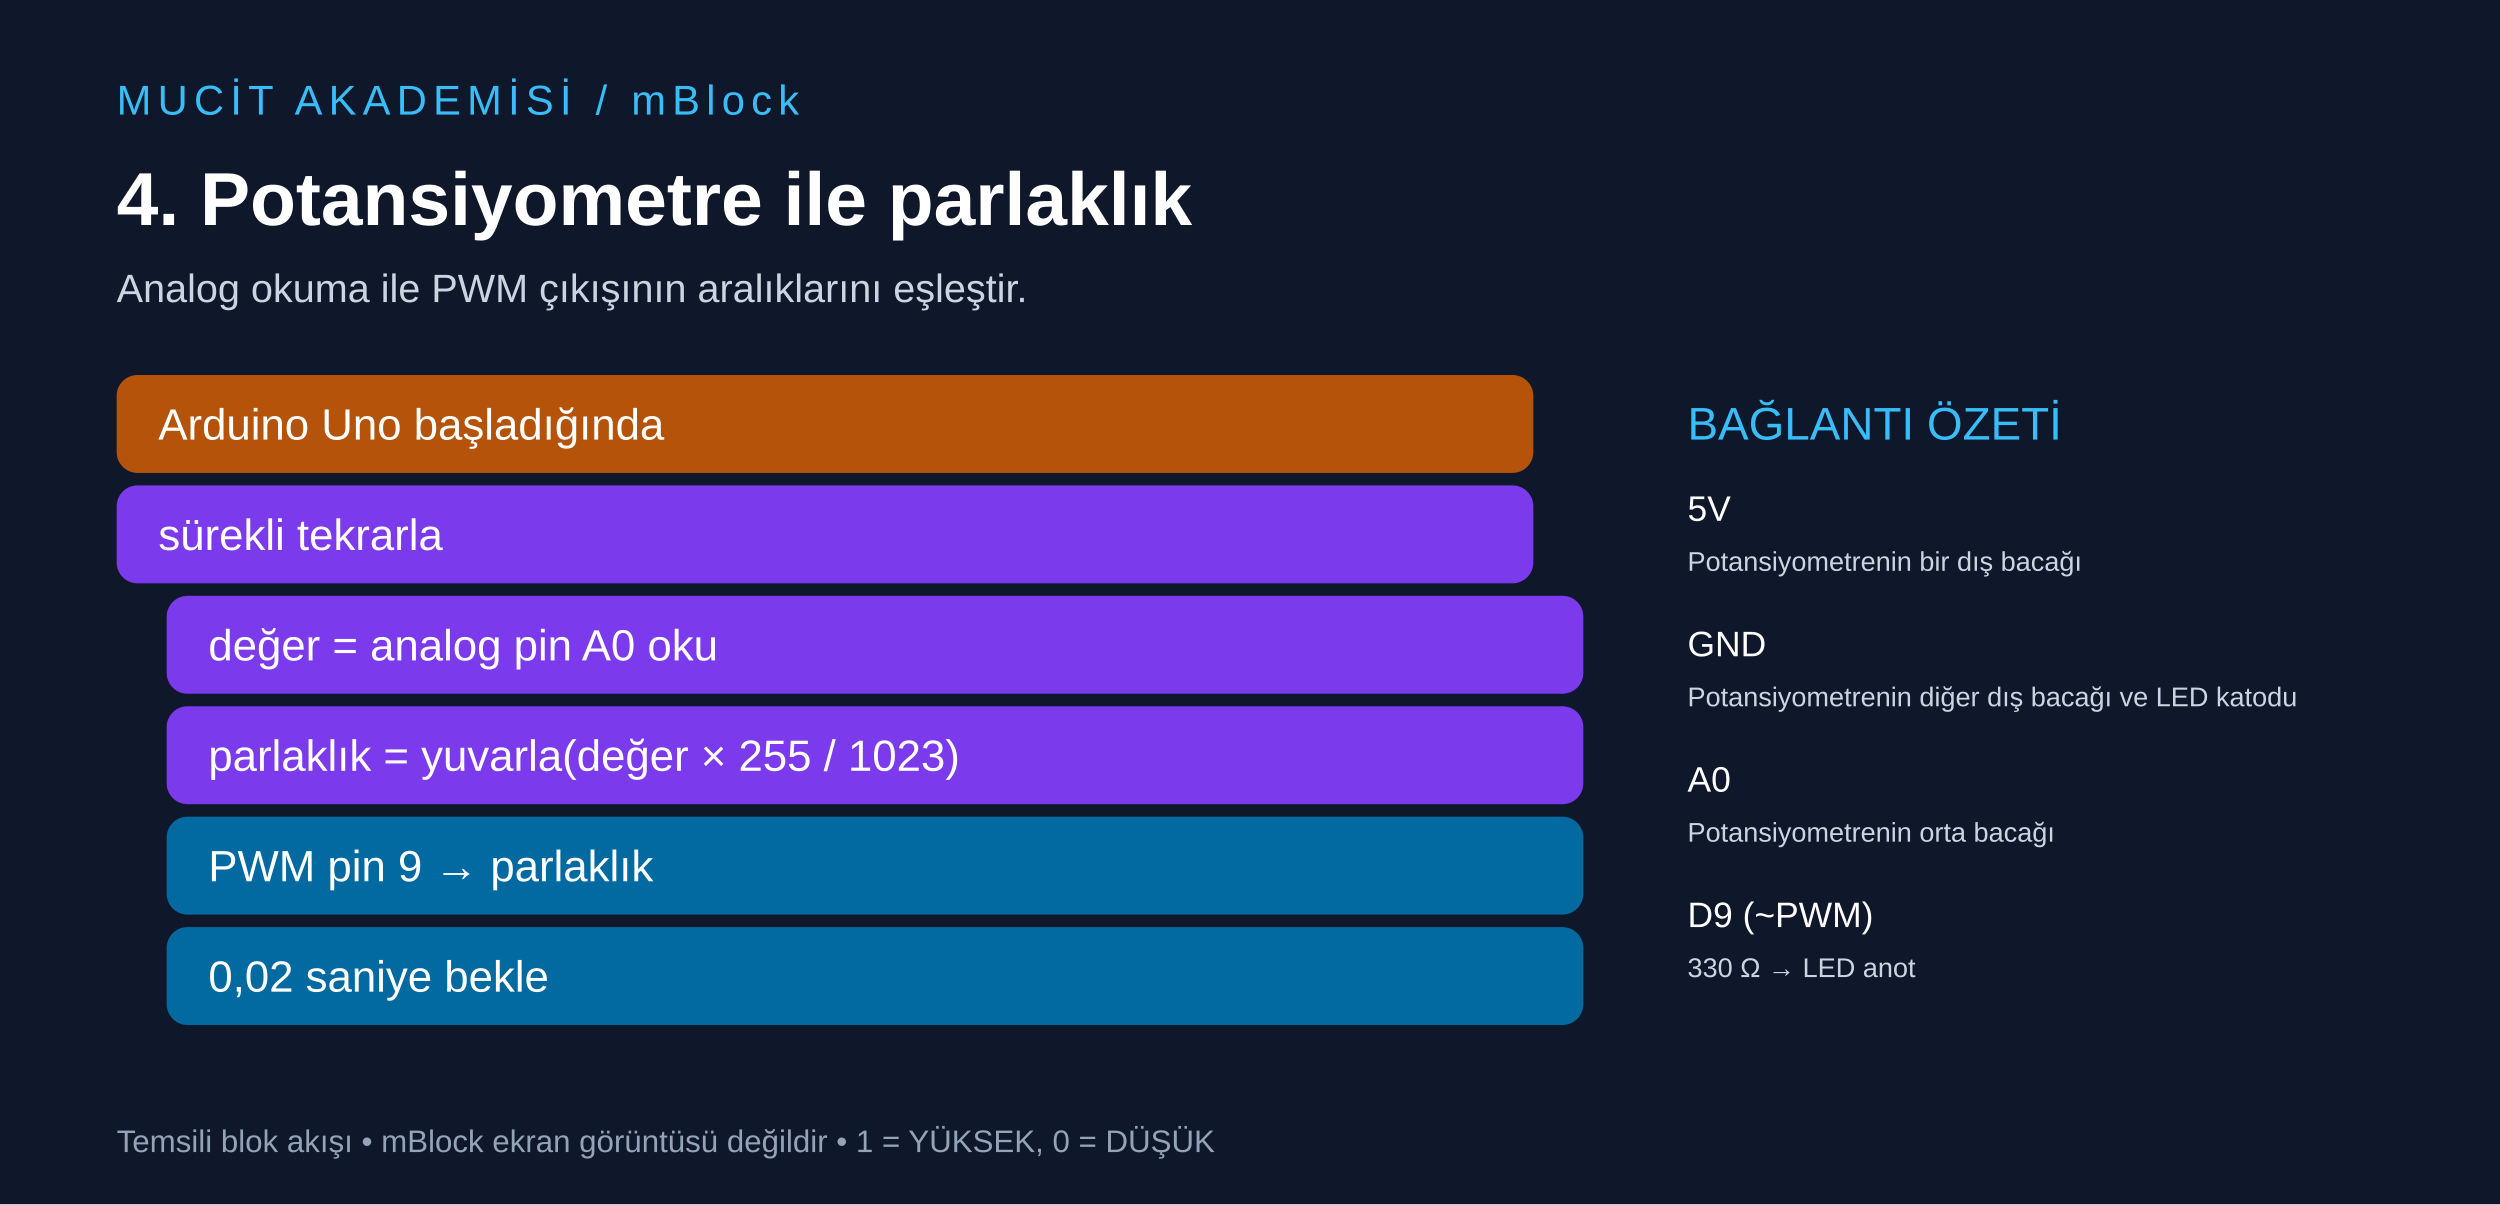
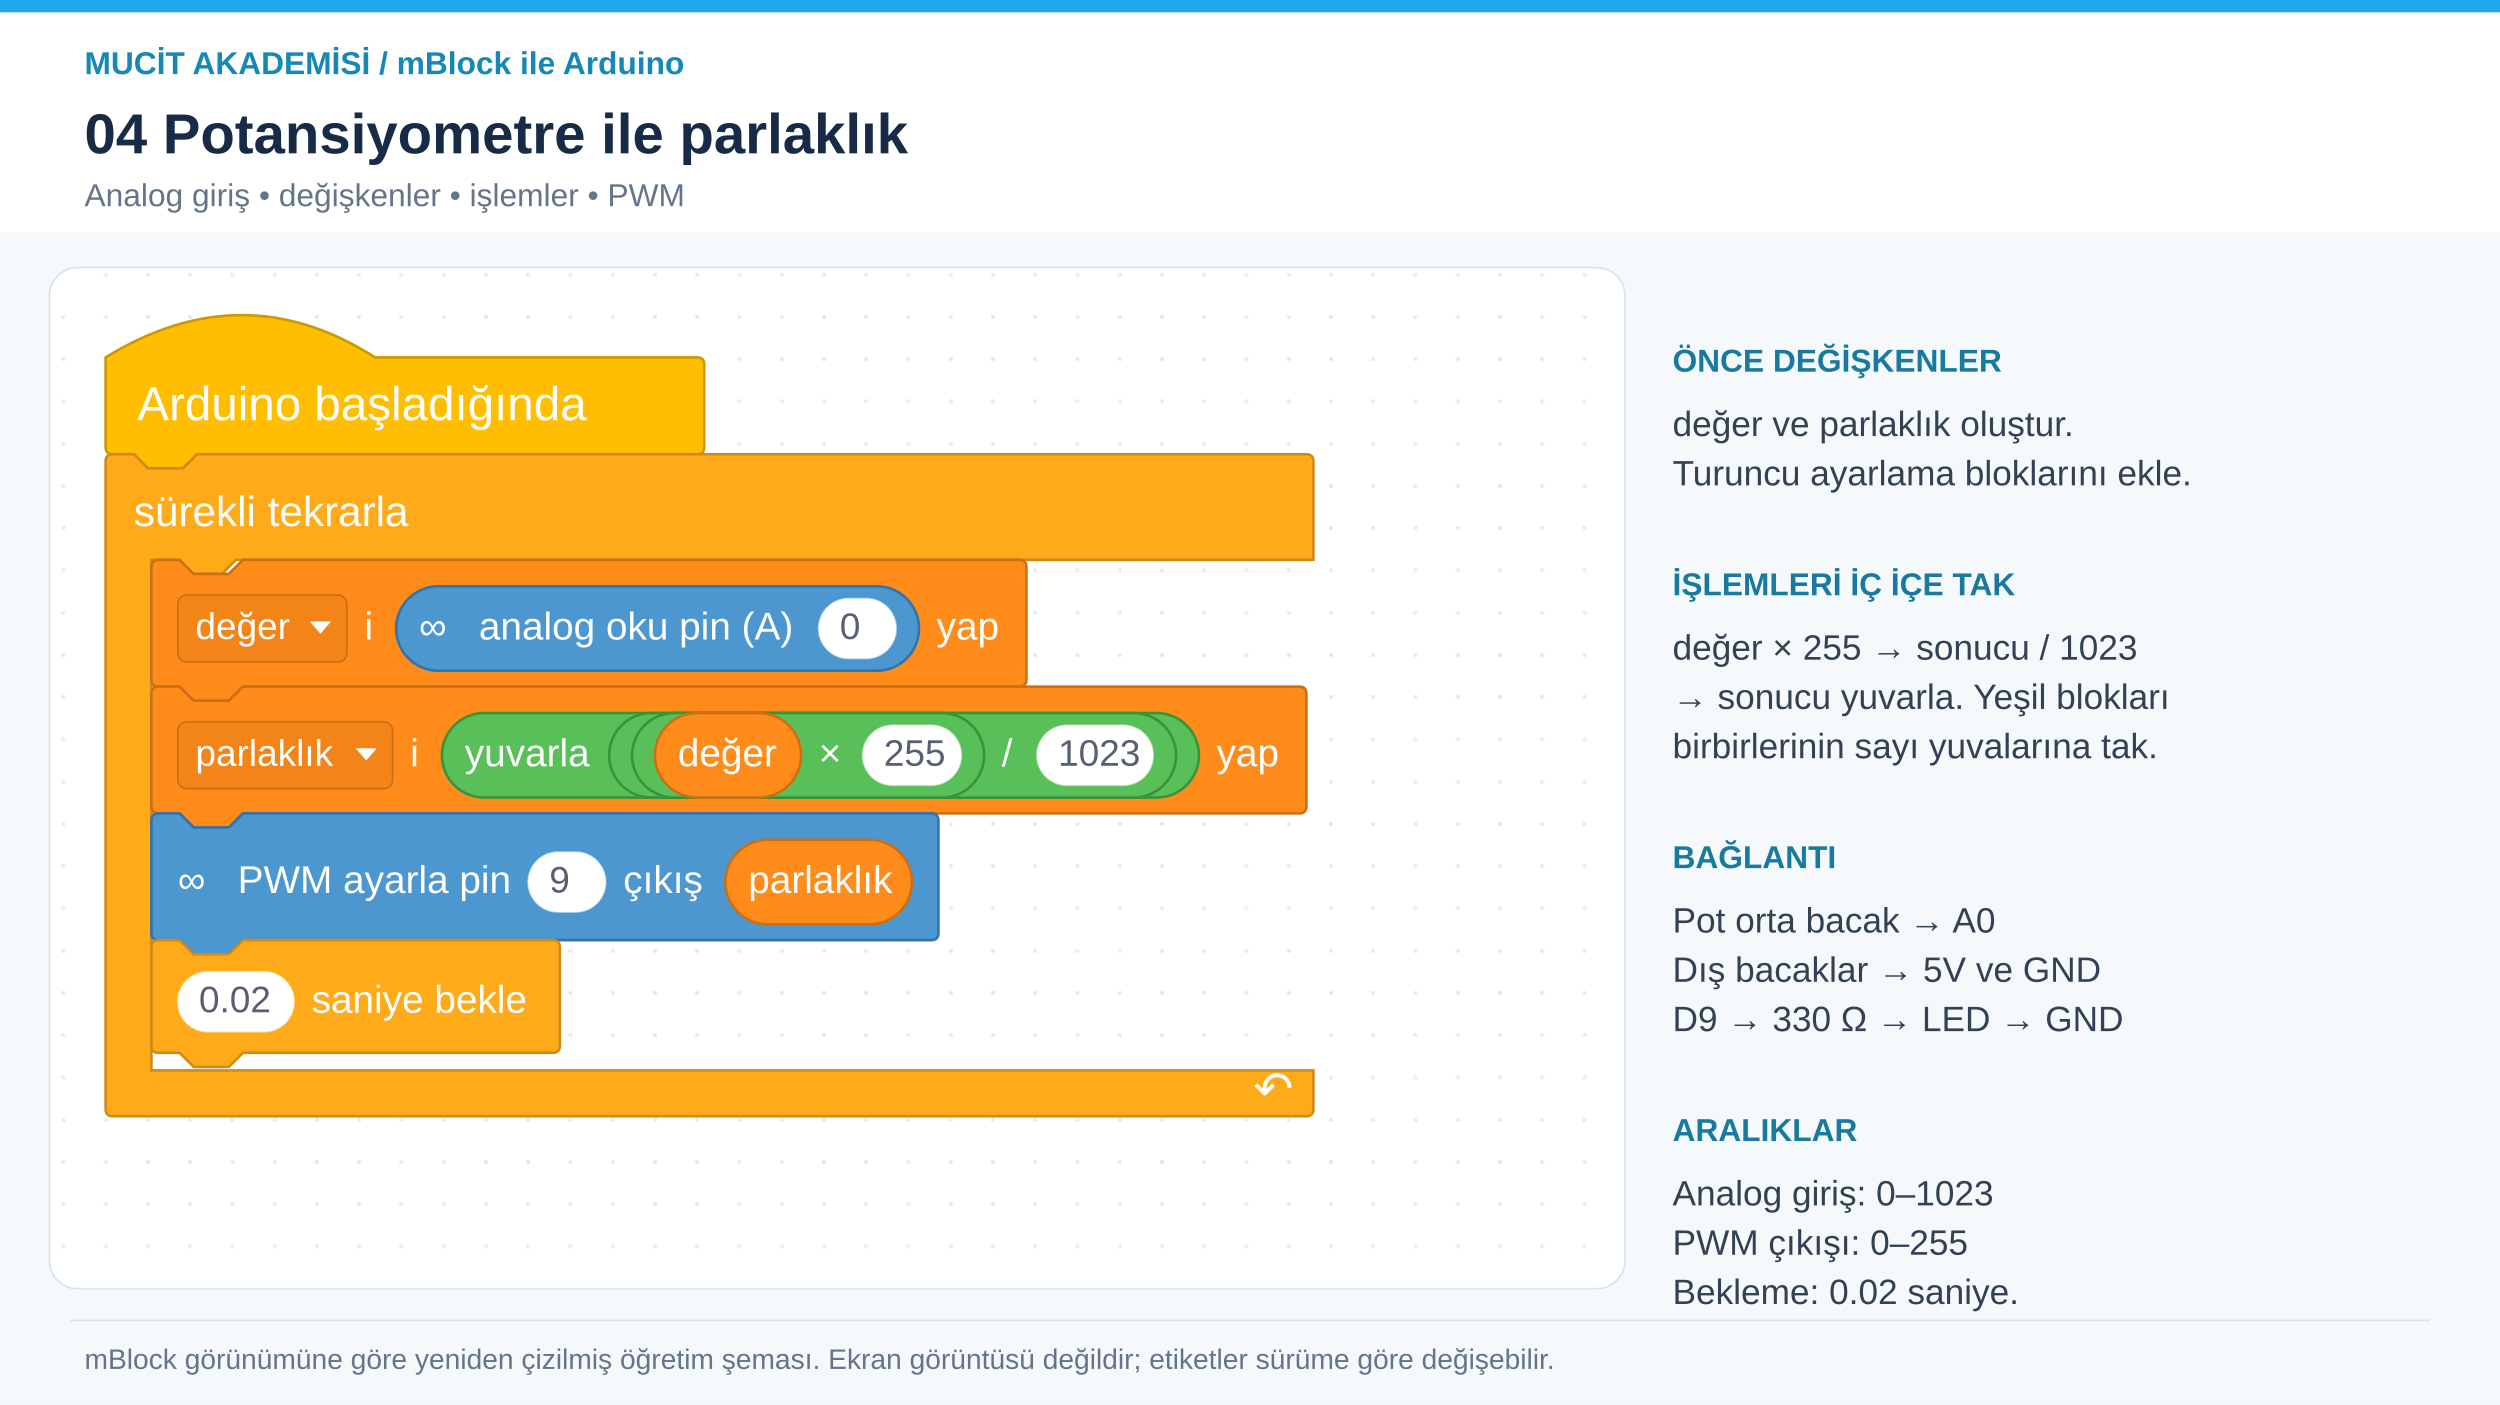
- <svg xmlns="http://www.w3.org/2000/svg" width="1200" height="578" viewBox="0 0 1200 578">
-   <rect width="1200" height="578" fill="#0f172a" />
+ <svg xmlns="http://www.w3.org/2000/svg" width="1420" height="798" viewBox="0 0 1420 798" role="img" aria-labelledby="title desc">
+   <defs>
+     <pattern id="dots" width="24" height="24" patternUnits="userSpaceOnUse">
+       <circle cx="12" cy="12" r="1.2" fill="#dfe8ef" />
+     </pattern>
+   </defs>
+   <rect width="1420" height="798" fill="#f5f9fc" />
+   <rect width="1420" height="132" fill="#fff" />
+   <rect width="1420" height="7" fill="#22a7ef" />
  <g font-family="Arial, sans-serif">
-     <text x="56" y="55" fill="#38bdf8" font-size="20" letter-spacing="3">MUCİT AKADEMİSİ / mBlock</text>
-     <text x="56" y="108" fill="white" font-size="36" font-weight="bold">4. Potansiyometre ile parlaklık</text>
-     <text x="56" y="145" fill="#cbd5e1" font-size="19">Analog okuma ile PWM çıkışının aralıklarını eşleştir.</text>
-     <rect x="56" y="180" width="680" height="47" rx="10" fill="#b45309" />
-     <text x="76" y="211" font-size="21" fill="white">Arduino Uno başladığında</text>
-     <rect x="56" y="233" width="680" height="47" rx="10" fill="#7c3aed" />
-     <text x="76" y="264" font-size="21" fill="white">sürekli tekrarla</text>
-     <rect x="80" y="286" width="680" height="47" rx="10" fill="#7c3aed" />
-     <text x="100" y="317" font-size="21" fill="white">değer = analog pin A0 oku</text>
-     <rect x="80" y="339" width="680" height="47" rx="10" fill="#7c3aed" />
-     <text x="100" y="370" font-size="21" fill="white">parlaklık = yuvarla(değer × 255 / 1023)</text>
-     <rect x="80" y="392" width="680" height="47" rx="10" fill="#0369a1" />
-     <text x="100" y="423" font-size="21" fill="white">PWM pin 9 → parlaklık</text>
-     <rect x="80" y="445" width="680" height="47" rx="10" fill="#0369a1" />
-     <text x="100" y="476" font-size="21" fill="white">0,02 saniye bekle</text>
-     <text x="810" y="211" fill="#38bdf8" font-size="22">BAĞLANTI ÖZETİ</text>
-     <text x="810" y="250" fill="white" font-size="17">5V</text>
-     <text x="810" y="274" fill="#cbd5e1" font-size="13">Potansiyometrenin bir dış bacağı</text>
-     <text x="810" y="315" fill="white" font-size="17">GND</text>
-     <text x="810" y="339" fill="#cbd5e1" font-size="13">Potansiyometrenin diğer dış bacağı ve LED katodu</text>
-     <text x="810" y="380" fill="white" font-size="17">A0</text>
-     <text x="810" y="404" fill="#cbd5e1" font-size="13">Potansiyometrenin orta bacağı</text>
-     <text x="810" y="445" fill="white" font-size="17">D9 (~PWM)</text>
-     <text x="810" y="469" fill="#cbd5e1" font-size="13">330 Ω → LED anot</text>
-     <text x="56" y="553" fill="#94a3b8" font-size="15">Temsili blok akışı • mBlock ekran görüntüsü değildir • 1 = YÜKSEK, 0 = DÜŞÜK</text>
+     <text x="48" y="37" font-size="18" fill="#1788b5" font-weight="700" dominant-baseline="middle">MUCİT AKADEMİSİ  /  mBlock ile Arduino</text>
+     <text x="48" y="78" font-size="32" fill="#172b46" font-weight="700" dominant-baseline="middle">04  Potansiyometre ile parlaklık</text>
+     <text x="48" y="112" font-size="18" fill="#64748b" font-weight="500" dominant-baseline="middle">Analog giriş • değişkenler • işlemler • PWM</text>
+     <rect x="28" y="152" width="895" height="580" rx="16" fill="#fff" stroke="#d7e4ee" />
+     <rect x="30" y="154" width="891" height="576" rx="16" fill="url(#dots)" />
+     <g transform="translate(60 178)">
+       <path d="M0 25Q78-23 153 25H336q4 0 4 4v47q0 4-4 4H52l-8 8H24l-8-8H4q-4 0-4-4Z" fill="#FFBF00" stroke="#CC9900" stroke-width="1.5" />
+       <text x="18" y="53" font-size="27" fill="#fff" font-weight="500" dominant-baseline="middle">Arduino başladığında</text>
+     </g>
+     <g transform="translate(60 258)">
+       <path d="M4 0H16l8 8h20l8-8H682q4 0 4 4V60H74l-8 8H46l-8-8H26v290H686v22q0 4-4 4H4q-4 0-4-4V4q0-4 4-4Z" fill="#FFAB19" stroke="#CF8B17" stroke-width="1.5" />
+       <text x="16" y="34" font-size="24" fill="#fff" font-weight="500" dominant-baseline="middle">sürekli tekrarla</text>
+       <g transform="translate(26 60)">
+         <path d="M4 0H16l8 8h20l8-8H493q4 0 4 4V68q0 4-4 4H52l-8 8H24l-8-8H4q-4 0-4-4V4q0-4 4-4Z" fill="#FF8C1A" stroke="#CC6F14" stroke-width="1.5" />
+         <rect x="15" y="20" width="96" height="38" rx="5" fill="#CC6F14" fill-opacity=".24" stroke="#CC6F14" />
+         <text x="25" y="39" font-size="21" fill="#fff" font-weight="500" dominant-baseline="middle">değer</text>
+         <path d="M90 35h12l-6 7z" fill="white" />
+         <text x="121" y="39" font-size="22" fill="#fff" font-weight="500" dominant-baseline="middle">i</text>
+         <rect x="139" y="15" width="297" height="48" rx="24" fill="#4C97D0" stroke="#3373AA" stroke-width="1.5" />
+         <text x="152" y="39" font-size="22" fill="#fff" font-weight="500" dominant-baseline="middle">∞</text>
+         <text x="186" y="39" font-size="22" fill="#fff" font-weight="500" dominant-baseline="middle">analog oku pin (A)</text>
+         <rect x="379" y="22" width="44" height="34" rx="17" fill="#fff" stroke="#ffffff88" />
+         <text x="391" y="39" font-size="21" fill="#575e75" font-weight="500" dominant-baseline="middle">0</text>
+         <text x="446" y="39" font-size="22" fill="#fff" font-weight="500" dominant-baseline="middle">yap</text>
+       </g>
+       <g transform="translate(26 132)">
+         <path d="M4 0H16l8 8h20l8-8H652q4 0 4 4V68q0 4-4 4H52l-8 8H24l-8-8H4q-4 0-4-4V4q0-4 4-4Z" fill="#FF8C1A" stroke="#CC6F14" stroke-width="1.5" />
+         <rect x="15" y="20" width="122" height="38" rx="5" fill="#CC6F14" fill-opacity=".24" stroke="#CC6F14" />
+         <text x="25" y="39" font-size="21" fill="#fff" font-weight="500" dominant-baseline="middle">parlaklık</text>
+         <path d="M116 35h12l-6 7z" fill="white" />
+         <text x="147" y="39" font-size="22" fill="#fff" font-weight="500" dominant-baseline="middle">i</text>
+         <rect x="165" y="15" width="430" height="48" rx="24" fill="#59C059" stroke="#389438" stroke-width="1.5" />
+         <text x="178" y="39" font-size="22" fill="#fff" font-weight="500" dominant-baseline="middle">yuvarla</text>
+         <rect x="260" y="15" width="322" height="48" rx="24" fill="#59C059" stroke="#389438" stroke-width="1.5" />
+         <rect x="273" y="15" width="200" height="48" rx="24" fill="#59C059" stroke="#389438" stroke-width="1.5" />
+         <rect x="286" y="15" width="83" height="48" rx="24" fill="#FF8C1A" stroke="#CC6F14" stroke-width="1.5" />
+         <text x="299" y="39" font-size="22" fill="#fff" font-weight="500" dominant-baseline="middle">değer</text>
+         <text x="379" y="39" font-size="22" fill="#fff" font-weight="500" dominant-baseline="middle">×</text>
+         <rect x="404" y="22" width="56" height="34" rx="17" fill="#fff" stroke="#ffffff88" />
+         <text x="416" y="39" font-size="21" fill="#575e75" font-weight="500" dominant-baseline="middle">255</text>
+         <text x="483" y="39" font-size="22" fill="#fff" font-weight="500" dominant-baseline="middle">/</text>
+         <rect x="503" y="22" width="66" height="34" rx="17" fill="#fff" stroke="#ffffff88" />
+         <text x="515" y="39" font-size="21" fill="#575e75" font-weight="500" dominant-baseline="middle">1023</text>
+         <text x="605" y="39" font-size="22" fill="#fff" font-weight="500" dominant-baseline="middle">yap</text>
+       </g>
+       <g transform="translate(26 204)">
+         <path d="M4 0H16l8 8h20l8-8H443q4 0 4 4V68q0 4-4 4H52l-8 8H24l-8-8H4q-4 0-4-4V4q0-4 4-4Z" fill="#4C97D0" stroke="#3373AA" stroke-width="1.5" />
+         <text x="15" y="39" font-size="22" fill="#fff" font-weight="500" dominant-baseline="middle">∞</text>
+         <text x="49" y="39" font-size="22" fill="#fff" font-weight="500" dominant-baseline="middle">PWM ayarla pin</text>
+         <rect x="214" y="22" width="44" height="34" rx="17" fill="#fff" stroke="#ffffff88" />
+         <text x="226" y="39" font-size="21" fill="#575e75" font-weight="500" dominant-baseline="middle">9</text>
+         <text x="268" y="39" font-size="22" fill="#fff" font-weight="500" dominant-baseline="middle">çıkış</text>
+         <rect x="326" y="15" width="106" height="48" rx="24" fill="#FF8C1A" stroke="#CC6F14" stroke-width="1.5" />
+         <text x="339" y="39" font-size="22" fill="#fff" font-weight="500" dominant-baseline="middle">parlaklık</text>
+       </g>
+       <g transform="translate(26 276)">
+         <path d="M4 0H16l8 8h20l8-8H228q4 0 4 4V60q0 4-4 4H52l-8 8H24l-8-8H4q-4 0-4-4V4q0-4 4-4Z" fill="#FFAB19" stroke="#CF8B17" stroke-width="1.5" />
+         <rect x="15" y="18" width="66" height="34" rx="17" fill="#fff" stroke="#ffffff88" />
+         <text x="27" y="35" font-size="21" fill="#575e75" font-weight="500" dominant-baseline="middle">0.02</text>
+         <text x="91" y="35" font-size="22" fill="#fff" font-weight="500" dominant-baseline="middle">saniye bekle</text>
+       </g>
+       <text x="652" y="362" font-size="27" fill="#fff" font-weight="500" dominant-baseline="middle">↶</text>
+     </g>
+     <text x="950" y="206" font-size="18" fill="#187a9e" font-weight="700" dominant-baseline="middle">ÖNCE DEĞİŞKENLER</text>
+     <text x="950" y="242" font-size="20" fill="#334155" font-weight="400" dominant-baseline="middle">değer ve parlaklık oluştur.</text>
+     <text x="950" y="270" font-size="20" fill="#334155" font-weight="400" dominant-baseline="middle">Turuncu ayarlama bloklarını ekle.</text>
+     <text x="950" y="333" font-size="18" fill="#187a9e" font-weight="700" dominant-baseline="middle">İŞLEMLERİ İÇ İÇE TAK</text>
+     <text x="950" y="369" font-size="20" fill="#334155" font-weight="400" dominant-baseline="middle">değer × 255 → sonucu / 1023</text>
+     <text x="950" y="397" font-size="20" fill="#334155" font-weight="400" dominant-baseline="middle">→ sonucu yuvarla. Yeşil blokları</text>
+     <text x="950" y="425" font-size="20" fill="#334155" font-weight="400" dominant-baseline="middle">birbirlerinin sayı yuvalarına tak.</text>
+     <text x="950" y="488" font-size="18" fill="#187a9e" font-weight="700" dominant-baseline="middle">BAĞLANTI</text>
+     <text x="950" y="524" font-size="20" fill="#334155" font-weight="400" dominant-baseline="middle">Pot orta bacak → A0</text>
+     <text x="950" y="552" font-size="20" fill="#334155" font-weight="400" dominant-baseline="middle">Dış bacaklar → 5V ve GND</text>
+     <text x="950" y="580" font-size="20" fill="#334155" font-weight="400" dominant-baseline="middle">D9 → 330 Ω → LED → GND</text>
+     <text x="950" y="643" font-size="18" fill="#187a9e" font-weight="700" dominant-baseline="middle">ARALIKLAR</text>
+     <text x="950" y="679" font-size="20" fill="#334155" font-weight="400" dominant-baseline="middle">Analog giriş: 0–1023</text>
+     <text x="950" y="707" font-size="20" fill="#334155" font-weight="400" dominant-baseline="middle">PWM çıkışı: 0–255</text>
+     <text x="950" y="735" font-size="20" fill="#334155" font-weight="400" dominant-baseline="middle">Bekleme: 0.02 saniye.</text>
+     <line x1="40" y1="750" x2="1380" y2="750" stroke="#d7e4ee" />
+     <text x="48" y="773" font-size="16" fill="#64748b" font-weight="400" dominant-baseline="middle">mBlock görünümüne göre yeniden çizilmiş öğretim şeması. Ekran görüntüsü değildir; etiketler sürüme göre değişebilir.</text>
  </g>
</svg>
